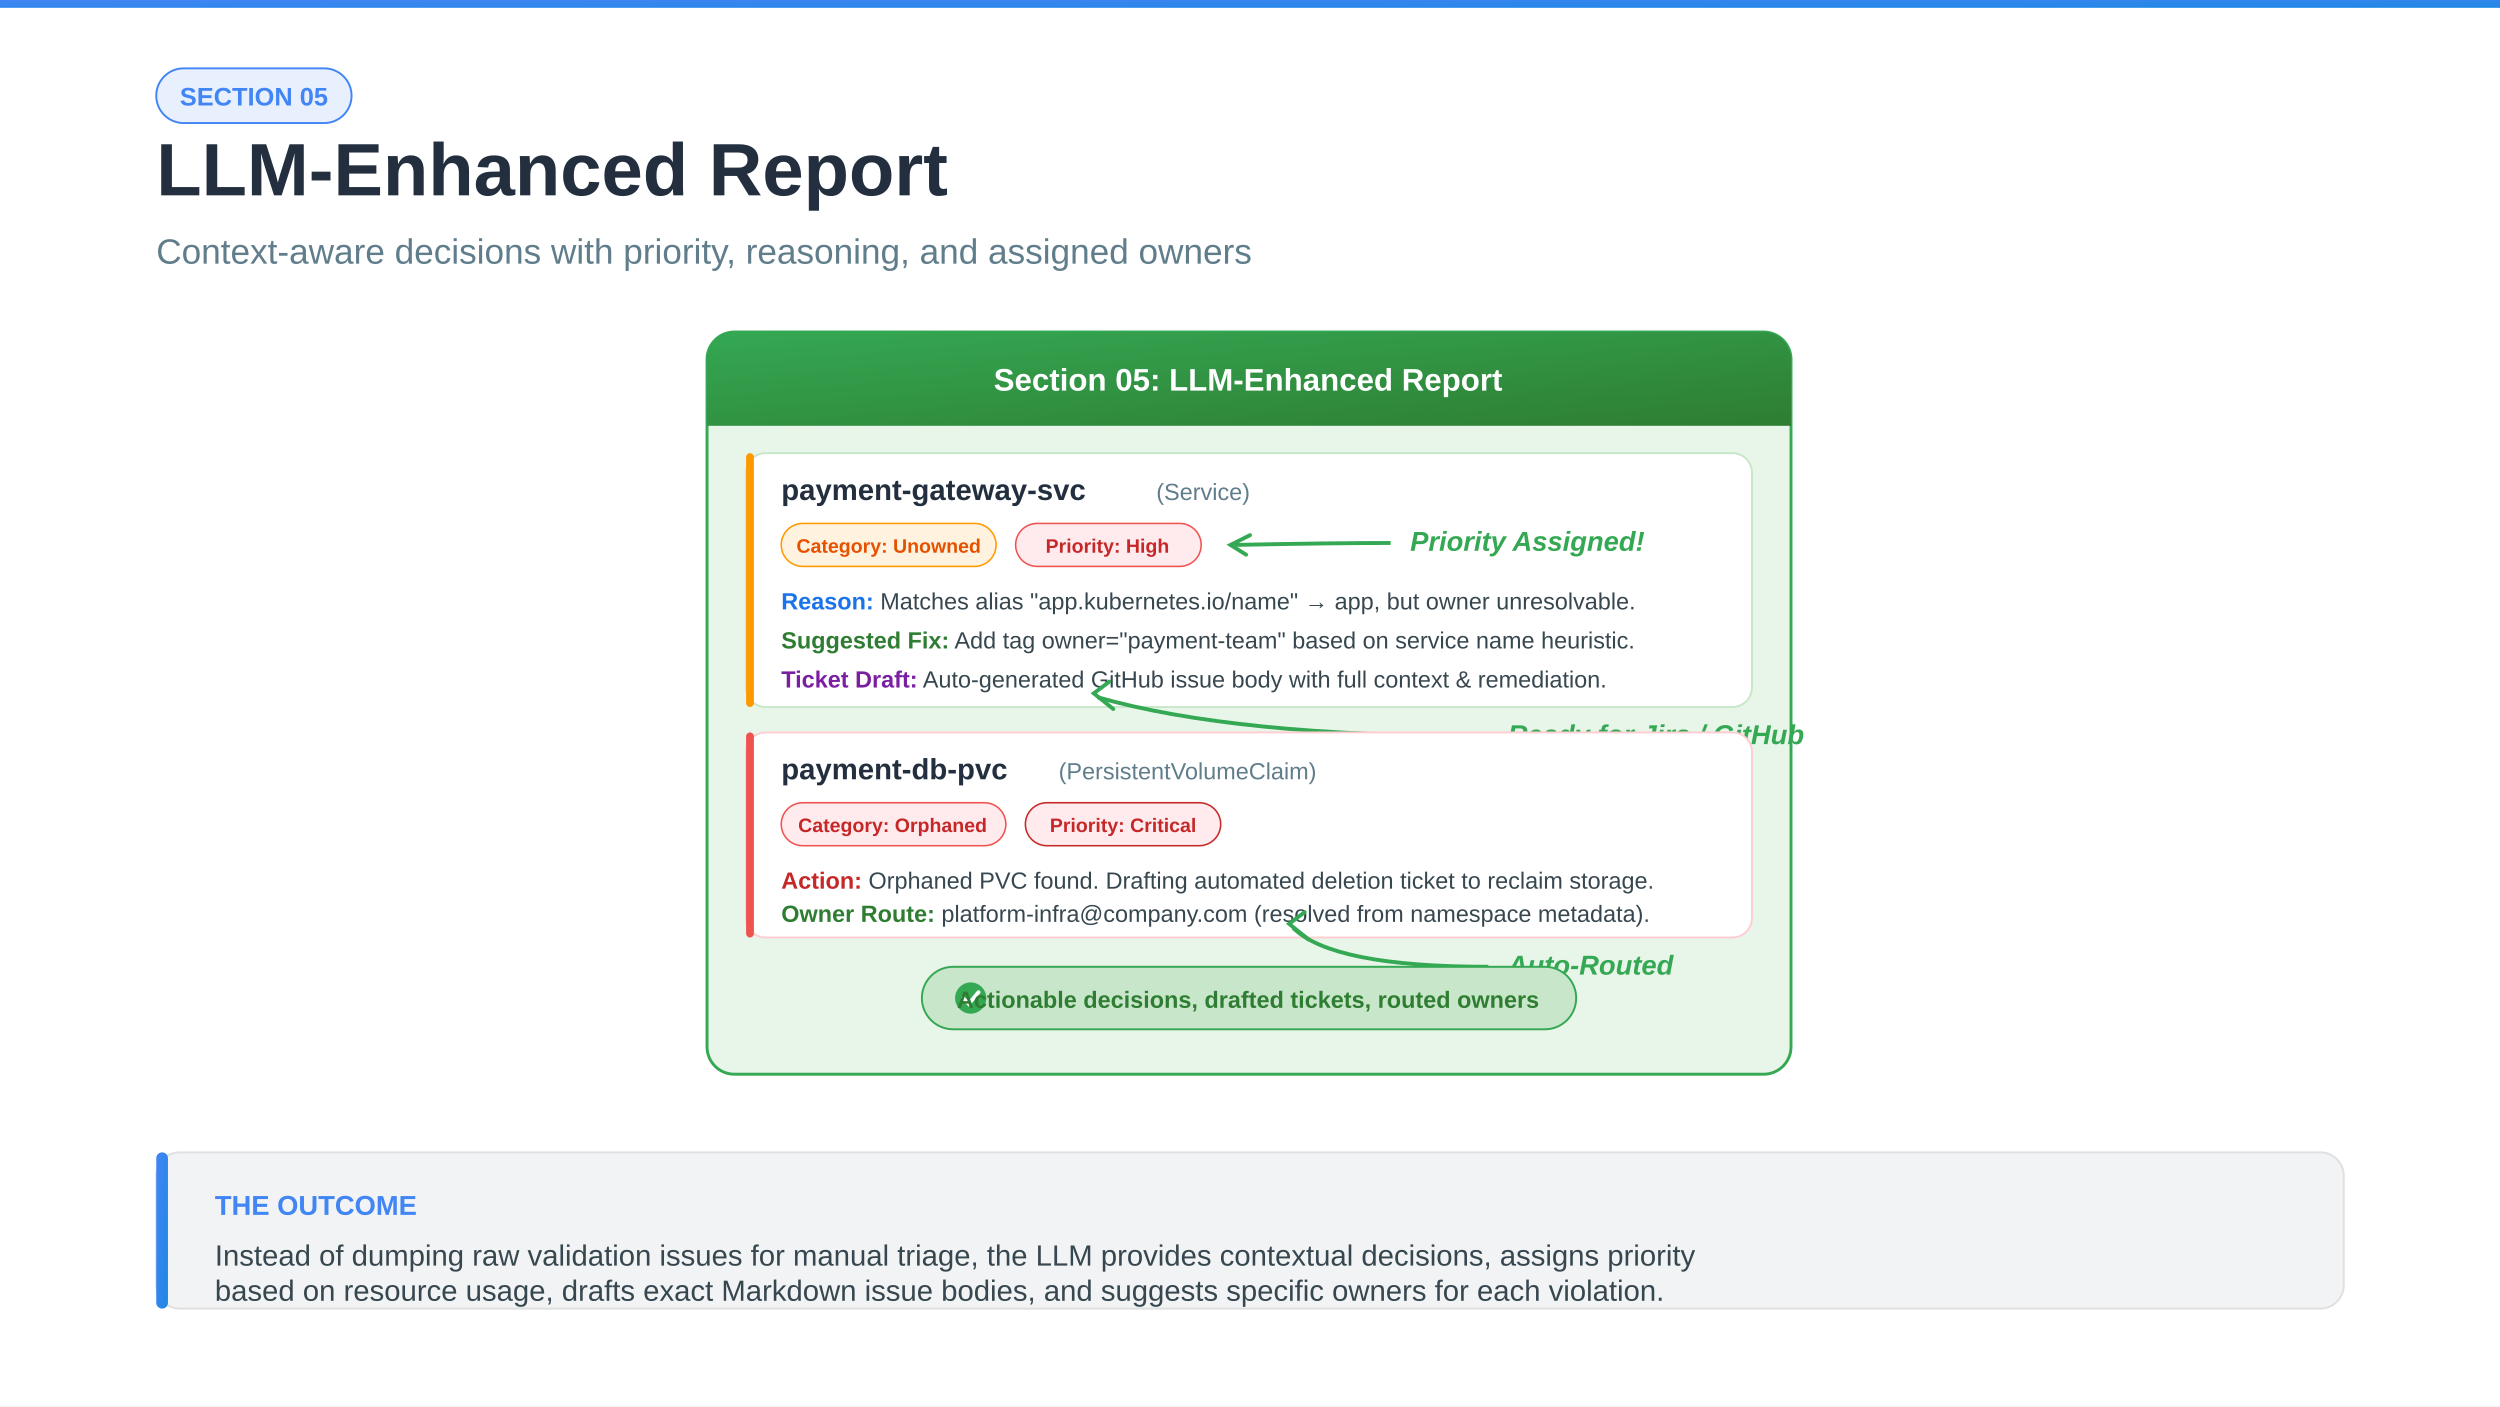
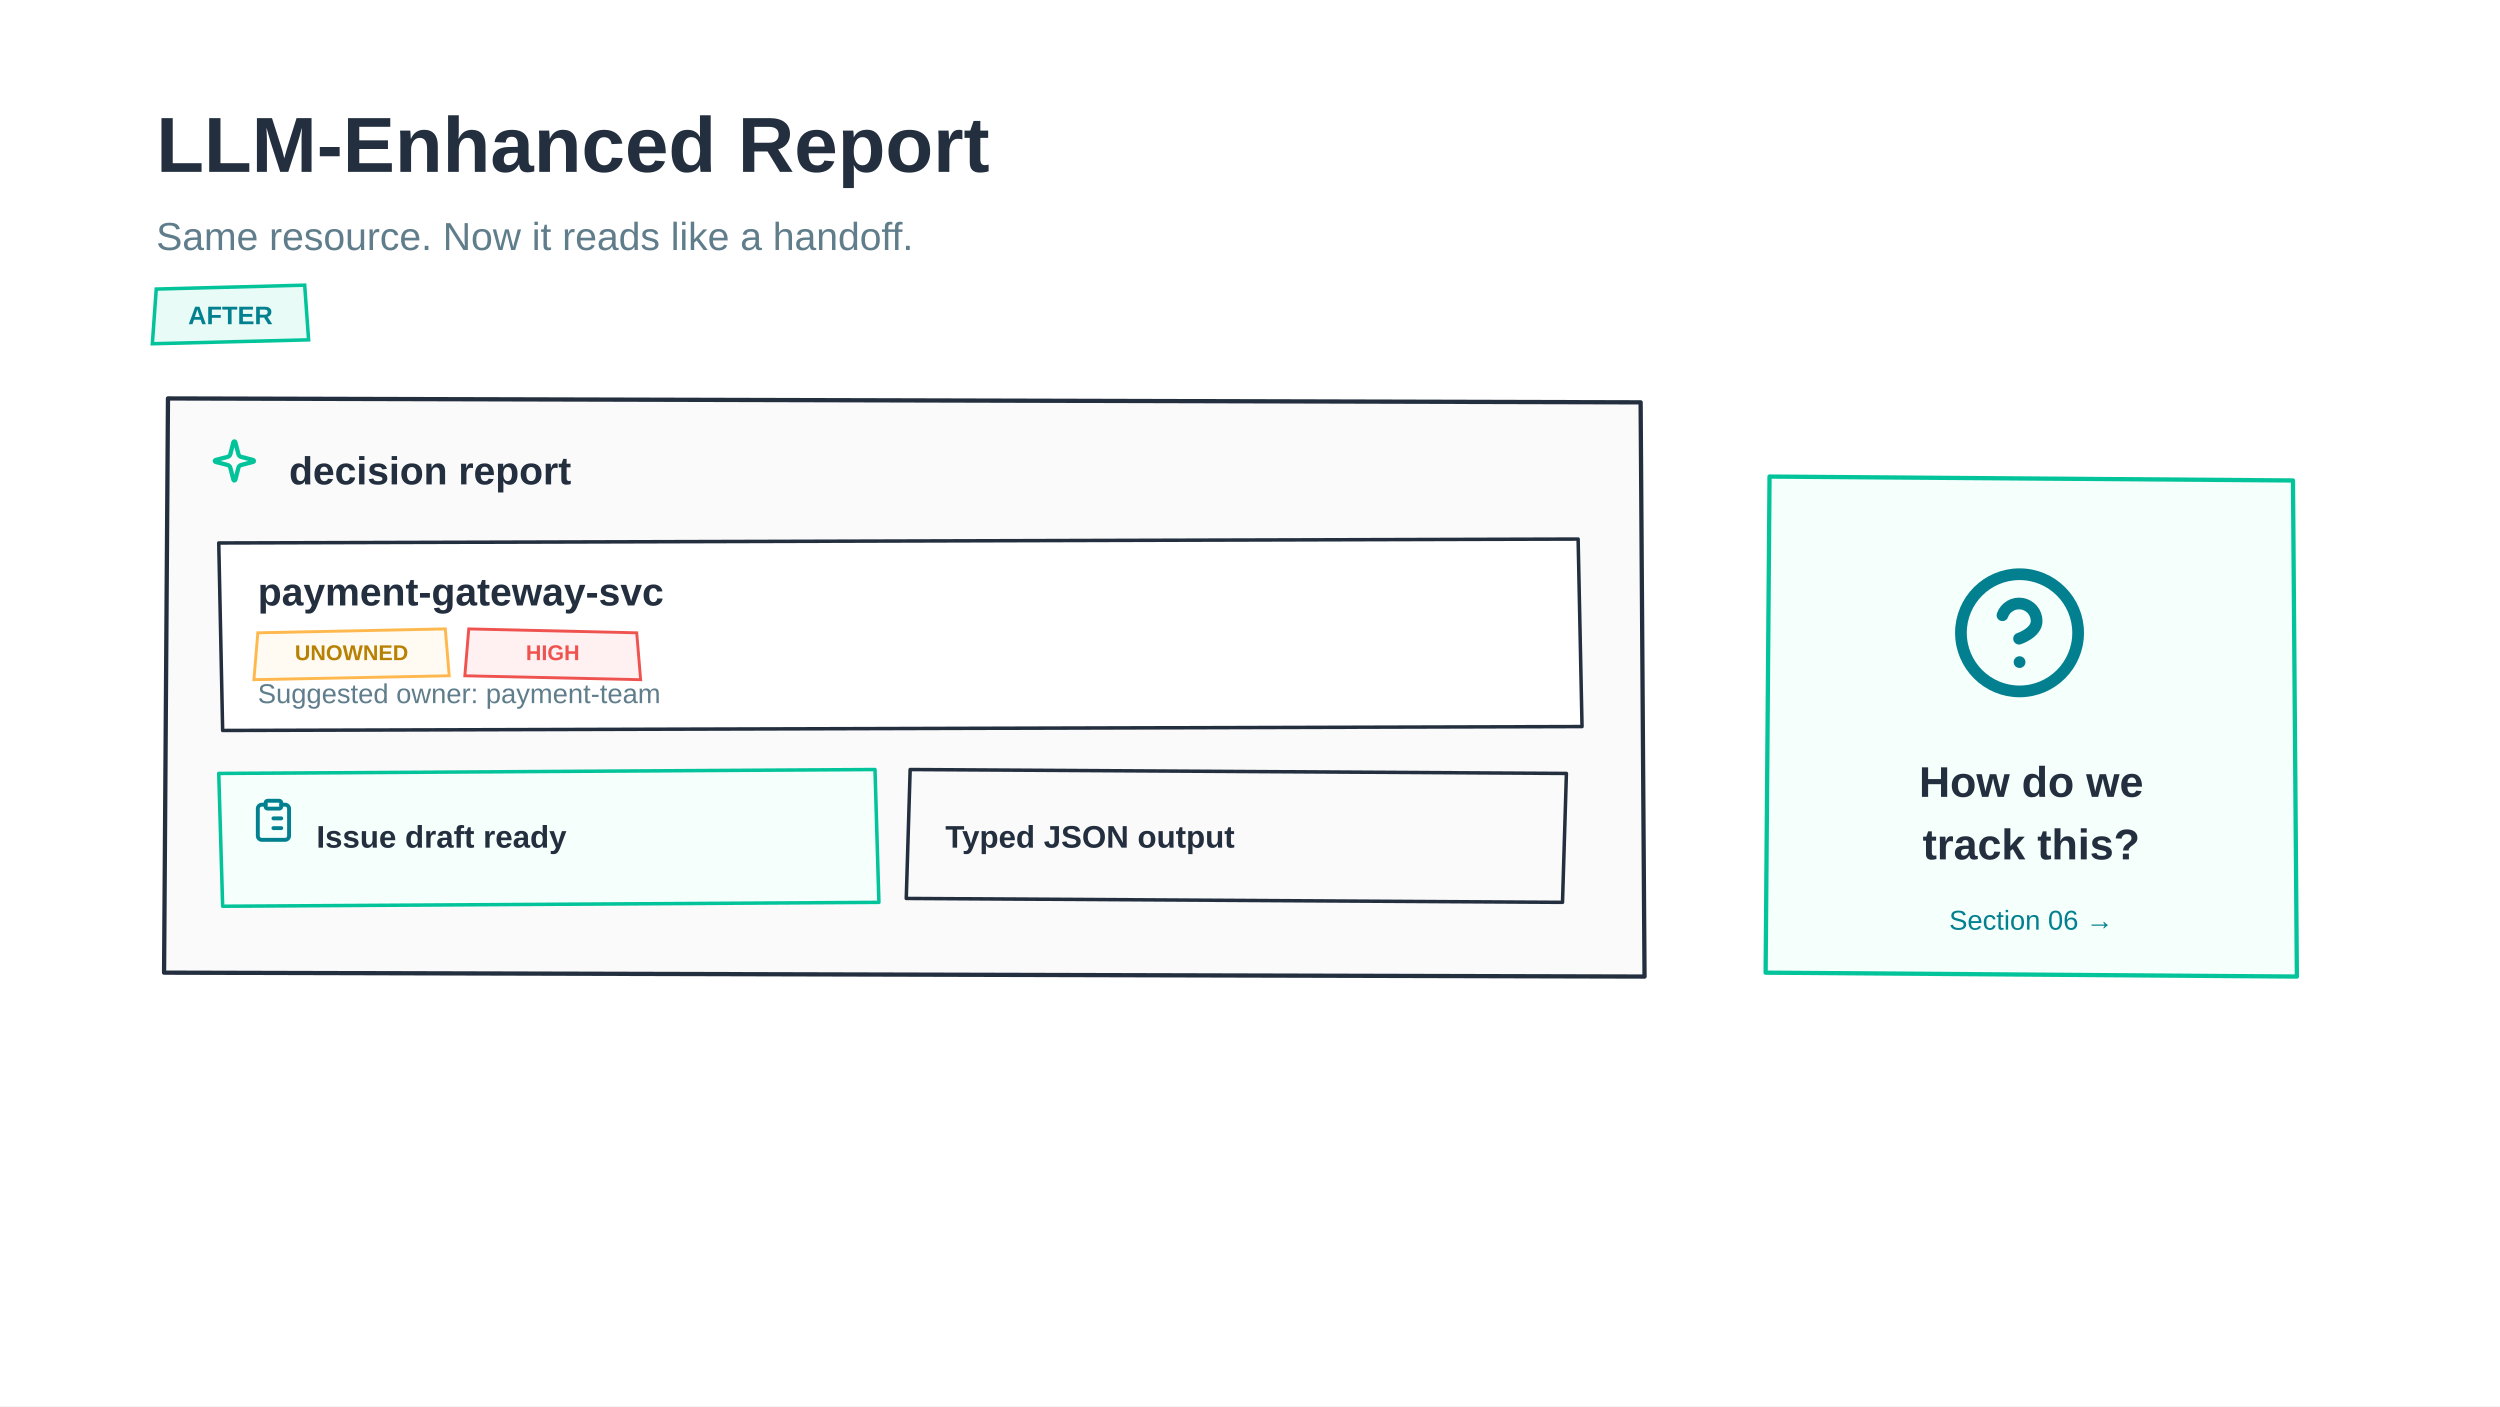
<svg xmlns="http://www.w3.org/2000/svg" viewBox="0 0 1280 720" width="100%" height="100%">
  <defs>
-     <linearGradient id="accent-blue" x1="0" y1="0" x2="1" y2="1">
-       <stop offset="0%" stop-color="#4285F4" />
-       <stop offset="100%" stop-color="#1E88E5" />
-     </linearGradient>
-     <linearGradient id="accent-green" x1="0" y1="0" x2="1" y2="1">
-       <stop offset="0%" stop-color="#34A853" />
-       <stop offset="100%" stop-color="#2E7D32" />
-     </linearGradient>
-     <g id="icon-check">
-       <circle cx="0" cy="0" r="8" fill="#34A853" />
-       <path d="M -4 0 L -1 3 L 4 -3" fill="none" stroke="#FFFFFF" stroke-width="2" stroke-linecap="round" />
+     <g id="lucide-sparkles">
+       <path d="M9.937 15.5A2 2 0 0 0 8.5 14.063l-6.135-1.582a.5.5 0 0 1 0-.962L8.5 9.936A2 2 0 0 0 9.937 8.5l1.582-6.135a.5.5 0 0 1 .963 0L14.063 8.5A2 2 0 0 0 15.5 9.937l6.135 1.581a.5.5 0 0 1 0 .964L15.5 14.063a2 2 0 0 0-1.437 1.437l-1.582 6.135a.5.5 0 0 1-.963 0z" fill="none" stroke="#02C39A" stroke-width="2.2" stroke-linecap="round" stroke-linejoin="round" />
+     </g>
+     <g id="lucide-clipboard-list">
+       <rect width="8" height="4" x="8" y="2" rx="1" ry="1" fill="none" stroke="#028090" stroke-width="2" />
+       <path d="M16 4h2a2 2 0 0 1 2 2v14a2 2 0 0 1-2 2H6a2 2 0 0 1-2-2V6a2 2 0 0 1 2-2h2" fill="none" stroke="#028090" stroke-width="2" stroke-linecap="round" stroke-linejoin="round" />
+       <path d="M12 11h4" fill="none" stroke="#028090" stroke-width="2" stroke-linecap="round" stroke-linejoin="round" />
+       <path d="M12 16h4" fill="none" stroke="#028090" stroke-width="2" stroke-linecap="round" stroke-linejoin="round" />
+     </g>
+     <g id="lucide-circle-question-mark">
+       <circle cx="12" cy="12" r="10" fill="none" stroke="#028090" stroke-width="2" />
+       <path d="M9.09 9a3 3 0 0 1 5.83 1c0 2-3 3-3 3" fill="none" stroke="#028090" stroke-width="2" stroke-linecap="round" stroke-linejoin="round" />
+       <path d="M12 17h.01" fill="none" stroke="#028090" stroke-width="2" stroke-linecap="round" stroke-linejoin="round" />
    </g>
  </defs>
  <rect width="1280" height="720" fill="#FFFFFF" />
-   <rect x="0" y="0" width="1280" height="4" fill="url(#accent-blue)" />
-   <rect x="80" y="35" width="100" height="28" rx="14" fill="#E8F0FE" stroke="#4285F4" stroke-width="1" />
-   <text x="130" y="54" font-family="Arial, sans-serif" font-size="13" font-weight="bold" fill="#4285F4" text-anchor="middle">SECTION 05</text>
-   <text x="80" y="100" font-family="Arial, sans-serif" font-size="38" font-weight="bold" fill="#232F3E">LLM-Enhanced Report</text>
-   <text x="80" y="135" font-family="Arial, sans-serif" font-size="18" fill="#607D8B">Context-aware decisions with priority, reasoning, and assigned owners</text>
-   <g transform="translate(362, 170)">
-     <rect width="555" height="380" rx="14" fill="#E8F5E9" stroke="#34A853" stroke-width="1.5" />
-     <path d="M 0 14 A 14 14 0 0 1 14 0 L 541 0 A 14 14 0 0 1 555 14 L 555 48 L 0 48 Z" fill="url(#accent-green)" />
-     <text x="277" y="30" font-family="Arial, sans-serif" font-size="16" font-weight="bold" fill="#FFFFFF" text-anchor="middle">Section 05: LLM-Enhanced Report</text>
-     <g transform="translate(20, 62)">
-       <rect width="515" height="130" rx="10" fill="#FFFFFF" stroke="#C8E6C9" stroke-width="1" />
-       <rect x="0" y="0" width="4" height="130" rx="2" fill="#FF9900" />
-       <text x="18" y="24" font-family="Arial, sans-serif" font-size="15" font-weight="bold" fill="#232F3E">payment-gateway-svc</text>
-       <text x="210" y="24" font-family="Arial, sans-serif" font-size="12" fill="#607D8B">(Service)</text>
-       <rect x="18" y="36" width="110" height="22" rx="11" fill="#FFF3E0" stroke="#FF9900" stroke-width="0.8" />
-       <text x="73" y="51" font-family="Arial, sans-serif" font-size="10" font-weight="bold" fill="#E65100" text-anchor="middle">Category: Unowned</text>
-       <rect x="138" y="36" width="95" height="22" rx="11" fill="#FFEBEE" stroke="#EF5350" stroke-width="0.8" />
-       <text x="185" y="51" font-family="Arial, sans-serif" font-size="10" font-weight="bold" fill="#C62828" text-anchor="middle">Priority: High</text>
-       <text x="18" y="80" font-family="Arial, sans-serif" font-size="12" fill="#37474F">
-         <tspan font-weight="bold" fill="#1A73E8">Reason:</tspan> Matches alias "app.kubernetes.io/name" → app, but owner unresolvable.
-       </text>
-       <text x="18" y="100" font-family="Arial, sans-serif" font-size="12" fill="#37474F">
-         <tspan font-weight="bold" fill="#2E7D32">Suggested Fix:</tspan> Add tag owner="payment-team" based on service name heuristic.
-       </text>
-       <text x="18" y="120" font-family="Arial, sans-serif" font-size="12" fill="#37474F">
-         <tspan font-weight="bold" fill="#7B1FA2">Ticket Draft:</tspan> Auto-generated GitHub issue body with full context &amp; remediation.
-       </text>
-       <path d="M 330 46 Q 300 46 250 47" fill="none" stroke="#34A853" stroke-width="2" />
-       <path d="M 258 42 L 248 47 L 256 52" fill="none" stroke="#34A853" stroke-width="2" stroke-linecap="round" />
-       <text x="340" y="50" font-family="Arial, sans-serif" font-style="italic" font-size="14" font-weight="bold" fill="#34A853">Priority Assigned!</text>
-       <path d="M 380 145 Q 250 145 180 125" fill="none" stroke="#34A853" stroke-width="2" />
-       <path d="M 188 131 L 178 123 L 186 117" fill="none" stroke="#34A853" stroke-width="2" stroke-linecap="round" />
-       <text x="390" y="149" font-family="Arial, sans-serif" font-style="italic" font-size="14" font-weight="bold" fill="#34A853">Ready for Jira / GitHub</text>
+   <g id="anim-titlebar">
+     <text x="80" y="88" font-family="Arial, sans-serif" font-size="40" font-weight="bold" fill="#232F3E">LLM-Enhanced Report</text>
+     <text x="80" y="128" font-family="Arial, sans-serif" font-size="20" fill="#607D8B">Same resource. Now it reads like a handoff.</text>
+     <path d="M 80 148 L 156 146 L 158 174 L 78 176 Z" fill="#E8FBF6" stroke="#02C39A" stroke-width="1.8" stroke-linecap="round" />
+     <text x="118" y="166" font-family="Arial, sans-serif" font-size="13" font-weight="bold" fill="#028090" text-anchor="middle">AFTER</text>
+   </g>
+   <g id="anim-report" transform="translate(80,200)">
+     <path d="M 6 4 L 760 6 L 762 300 L 4 298 Z" fill="#FAFAFA" stroke="#232F3E" stroke-width="2.2" stroke-linecap="round" stroke-linejoin="round" />
+     <use href="#lucide-sparkles" x="28" y="24" width="28" height="28" />
+     <text x="68" y="48" font-family="Arial, sans-serif" font-size="20" font-weight="bold" fill="#232F3E">decision report</text>
+     <g id="anim-card-1" transform="translate(28,72)">
+       <path d="M 4 6 L 700 4 L 702 100 L 6 102 Z" fill="#FFFFFF" stroke="#232F3E" stroke-width="1.8" stroke-linecap="round" stroke-linejoin="round" />
+       <text x="24" y="38" font-family="Arial, sans-serif" font-size="20" font-weight="bold" fill="#232F3E">payment-gateway-svc</text>
+       <path d="M 24 52 L 120 50 L 122 74 L 22 76 Z" fill="#FFFBF2" stroke="#FFB84D" stroke-width="1.5" stroke-linecap="round" />
+       <text x="72" y="66" font-family="Arial, sans-serif" font-size="11" font-weight="bold" fill="#B78103" text-anchor="middle">UNOWNED</text>
+       <path d="M 132 50 L 218 52 L 220 76 L 130 74 Z" fill="#FFF0F2" stroke="#EF5350" stroke-width="1.5" stroke-linecap="round" />
+       <text x="175" y="66" font-family="Arial, sans-serif" font-size="11" font-weight="bold" fill="#EF5350" text-anchor="middle">HIGH</text>
+       <text x="24" y="88" font-family="Arial, sans-serif" font-size="14" fill="#607D8B">Suggested owner: payment-team</text>
    </g>
-     <g transform="translate(20, 205)">
-       <rect width="515" height="105" rx="10" fill="#FFFFFF" stroke="#FFCDD2" stroke-width="1" />
-       <rect x="0" y="0" width="4" height="105" rx="2" fill="#EF5350" />
-       <text x="18" y="24" font-family="Arial, sans-serif" font-size="15" font-weight="bold" fill="#232F3E">payment-db-pvc</text>
-       <text x="160" y="24" font-family="Arial, sans-serif" font-size="12" fill="#607D8B">(PersistentVolumeClaim)</text>
-       <rect x="18" y="36" width="115" height="22" rx="11" fill="#FFEBEE" stroke="#EF5350" stroke-width="0.8" />
-       <text x="75" y="51" font-family="Arial, sans-serif" font-size="10" font-weight="bold" fill="#C62828" text-anchor="middle">Category: Orphaned</text>
-       <rect x="143" y="36" width="100" height="22" rx="11" fill="#FFEBEE" stroke="#C62828" stroke-width="0.8" />
-       <text x="193" y="51" font-family="Arial, sans-serif" font-size="10" font-weight="bold" fill="#C62828" text-anchor="middle">Priority: Critical</text>
-       <text x="18" y="80" font-family="Arial, sans-serif" font-size="12" fill="#37474F">
-         <tspan font-weight="bold" fill="#C62828">Action:</tspan> Orphaned PVC found. Drafting automated deletion ticket to reclaim storage.
-       </text>
-       <text x="18" y="97" font-family="Arial, sans-serif" font-size="12" fill="#37474F">
-         <tspan font-weight="bold" fill="#2E7D32">Owner Route:</tspan> platform-infra@company.com (resolved from namespace metadata).
-       </text>
-       <path d="M 380 120 Q 300 120 280 100" fill="none" stroke="#34A853" stroke-width="2" />
-       <path d="M 288 106 L 278 98 L 286 92" fill="none" stroke="#34A853" stroke-width="2" stroke-linecap="round" />
-       <text x="390" y="124" font-family="Arial, sans-serif" font-style="italic" font-size="14" font-weight="bold" fill="#34A853">Auto-Routed</text>
+     <g id="anim-card-2" transform="translate(28,190)">
+       <path d="M 4 6 L 340 4 L 342 72 L 6 74 Z" fill="#F5FFFC" stroke="#02C39A" stroke-width="1.8" stroke-linecap="round" stroke-linejoin="round" />
+       <use href="#lucide-clipboard-list" x="20" y="18" width="24" height="24" />
+       <text x="54" y="44" font-family="Arial, sans-serif" font-size="16" font-weight="bold" fill="#232F3E">Issue draft ready</text>
    </g>
-     <rect x="110" y="325" width="335" height="32" rx="16" fill="#C8E6C9" stroke="#34A853" stroke-width="1" />
-     <use href="#icon-check" x="135" y="341" />
-     <text x="277" y="346" font-family="Arial, sans-serif" font-size="12" fill="#2E7D32" text-anchor="middle" font-weight="bold">Actionable decisions, drafted tickets, routed owners</text>
+     <g id="anim-card-3" transform="translate(380,190)">
+       <path d="M 6 4 L 342 6 L 340 72 L 4 70 Z" fill="#FAFAFA" stroke="#232F3E" stroke-width="1.8" stroke-linecap="round" stroke-linejoin="round" />
+       <text x="24" y="44" font-family="Arial, sans-serif" font-size="16" font-weight="bold" fill="#232F3E">Typed JSON output</text>
+     </g>
  </g>
-   <rect x="80" y="590" width="1120" height="80" rx="12" fill="#F1F3F4" stroke="#E0E0E0" stroke-width="1" />
-   <rect x="80" y="590" width="6" height="80" rx="3" fill="url(#accent-blue)" />
-   <text x="110" y="622" font-family="Arial, sans-serif" font-size="14" font-weight="bold" fill="#4285F4">THE OUTCOME</text>
-   <text x="110" y="648" font-family="Arial, sans-serif" font-size="15" fill="#37474F">Instead of dumping raw validation issues for manual triage, the LLM provides contextual decisions, assigns priority</text>
-   <text x="110" y="666" font-family="Arial, sans-serif" font-size="15" fill="#37474F">based on resource usage, drafts exact Markdown issue bodies, and suggests specific owners for each violation.</text>
+   <g id="anim-question" transform="translate(900,240)">
+     <path d="M 6 4 L 274 6 L 276 260 L 4 258 Z" fill="#F5FFFC" stroke="#02C39A" stroke-width="2.2" stroke-linecap="round" stroke-linejoin="round" />
+     <g transform="translate(98,48) scale(3)">
+       <use href="#lucide-circle-question-mark" x="0" y="0" width="24" height="24" />
+     </g>
+     <text x="140" y="168" font-family="Arial, sans-serif" font-size="22" font-weight="bold" fill="#232F3E" text-anchor="middle">How do we</text>
+     <text x="140" y="200" font-family="Arial, sans-serif" font-size="22" font-weight="bold" fill="#232F3E" text-anchor="middle">track this?</text>
+     <text x="140" y="236" font-family="Arial, sans-serif" font-size="14" fill="#028090" text-anchor="middle">Section 06 →</text>
+   </g>
</svg>
